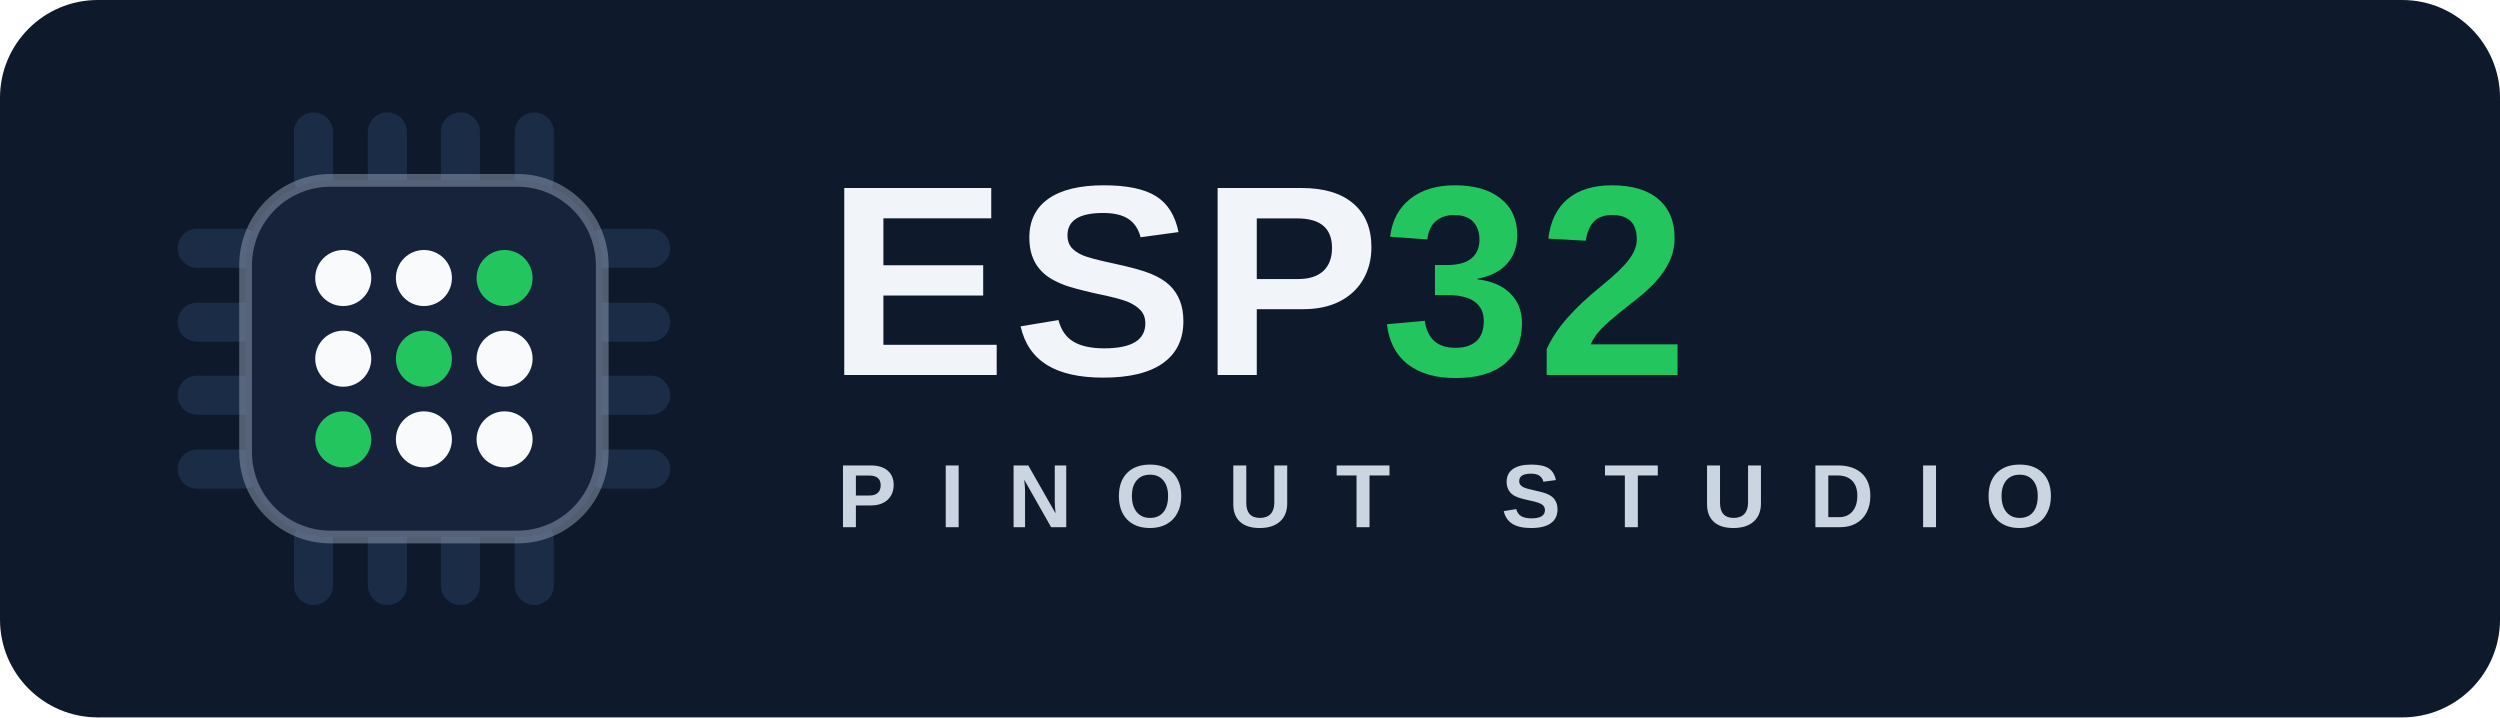
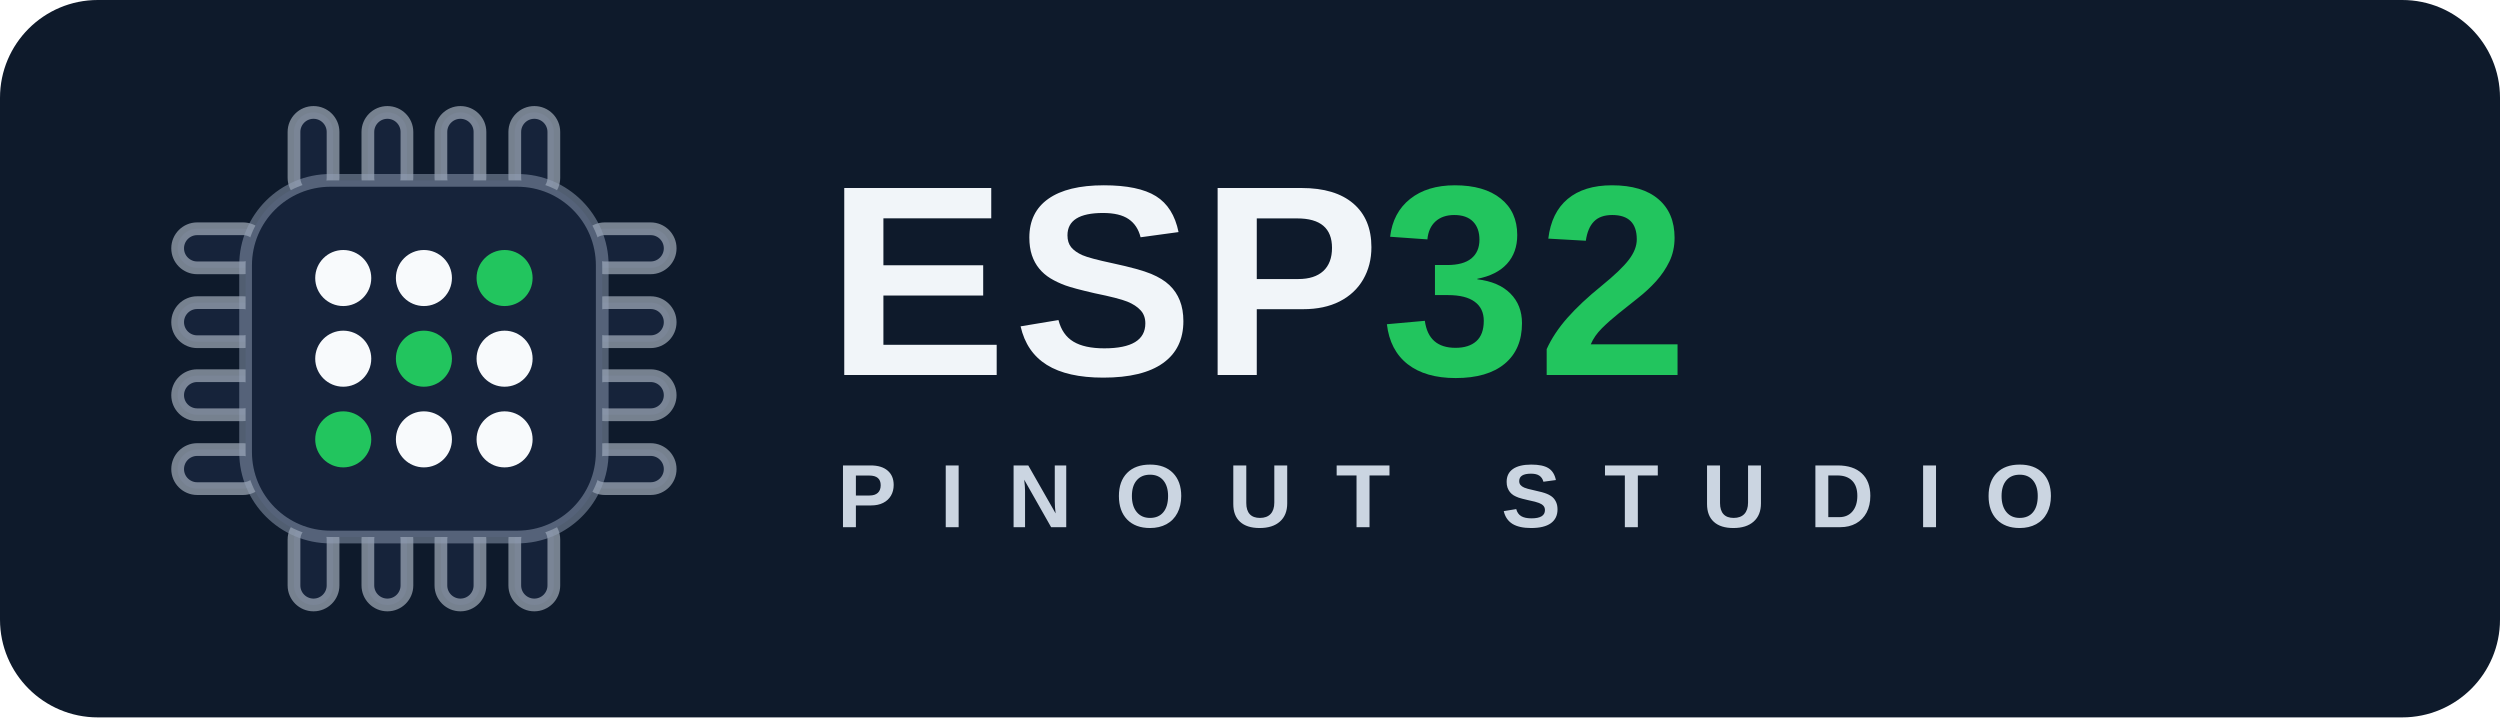
<svg xmlns="http://www.w3.org/2000/svg" viewBox="0 0 460 132">
  <rect width="460" height="132" rx="18" fill="#0e1a2b" />
  <g transform="translate(28, 16) scale(1.5625)">
-     <g fill="#1b2c47">
+     <g fill="#16233a" stroke="rgba(203,213,225,0.55)" stroke-width="1.5">
      <rect x="16.7" y="3" width="4.6" height="10" rx="2.3" />
      <rect x="25.4" y="3" width="4.6" height="10" rx="2.3" />
      <rect x="34" y="3" width="4.6" height="10" rx="2.3" />
      <rect x="42.7" y="3" width="4.6" height="10" rx="2.3" />
      <rect x="16.7" y="51" width="4.6" height="10" rx="2.3" />
      <rect x="25.4" y="51" width="4.6" height="10" rx="2.3" />
      <rect x="34" y="51" width="4.6" height="10" rx="2.3" />
      <rect x="42.7" y="51" width="4.6" height="10" rx="2.3" />
      <rect x="3" y="16.7" width="10" height="4.6" rx="2.3" />
      <rect x="3" y="25.4" width="10" height="4.6" rx="2.3" />
      <rect x="3" y="34" width="10" height="4.6" rx="2.3" />
      <rect x="3" y="42.7" width="10" height="4.6" rx="2.3" />
      <rect x="51" y="16.7" width="10" height="4.6" rx="2.3" />
      <rect x="51" y="25.4" width="10" height="4.6" rx="2.3" />
      <rect x="51" y="34" width="10" height="4.6" rx="2.3" />
      <rect x="51" y="42.7" width="10" height="4.6" rx="2.3" />
    </g>
    <rect x="11" y="11" width="42" height="42" rx="10" fill="#16233a" stroke="rgba(148,163,184,0.5)" stroke-width="1.5" />
    <g fill="#f8fafc">
      <circle cx="22.5" cy="22.5" r="3.3" />
      <circle cx="32" cy="22.5" r="3.3" />
      <circle cx="22.5" cy="32" r="3.3" />
      <circle cx="41.5" cy="32" r="3.3" />
      <circle cx="32" cy="41.5" r="3.3" />
      <circle cx="41.5" cy="41.5" r="3.3" />
    </g>
    <g fill="#22c55e">
      <circle cx="41.5" cy="22.5" r="3.3" />
      <circle cx="32" cy="32" r="3.3" />
      <circle cx="22.5" cy="41.5" r="3.3" />
    </g>
  </g>
  <text x="152" y="69" font-family="'Helvetica Neue', Arial, sans-serif" font-size="50" font-weight="800" letter-spacing="1" fill="#f1f5f9">ESP<tspan fill="#22c55e">32</tspan>
  </text>
  <text x="154" y="97" font-family="'Helvetica Neue', Arial, sans-serif" font-size="16.5" font-weight="600" letter-spacing="7.9" fill="#cbd5e1">PINOUT STUDIO</text>
</svg>
